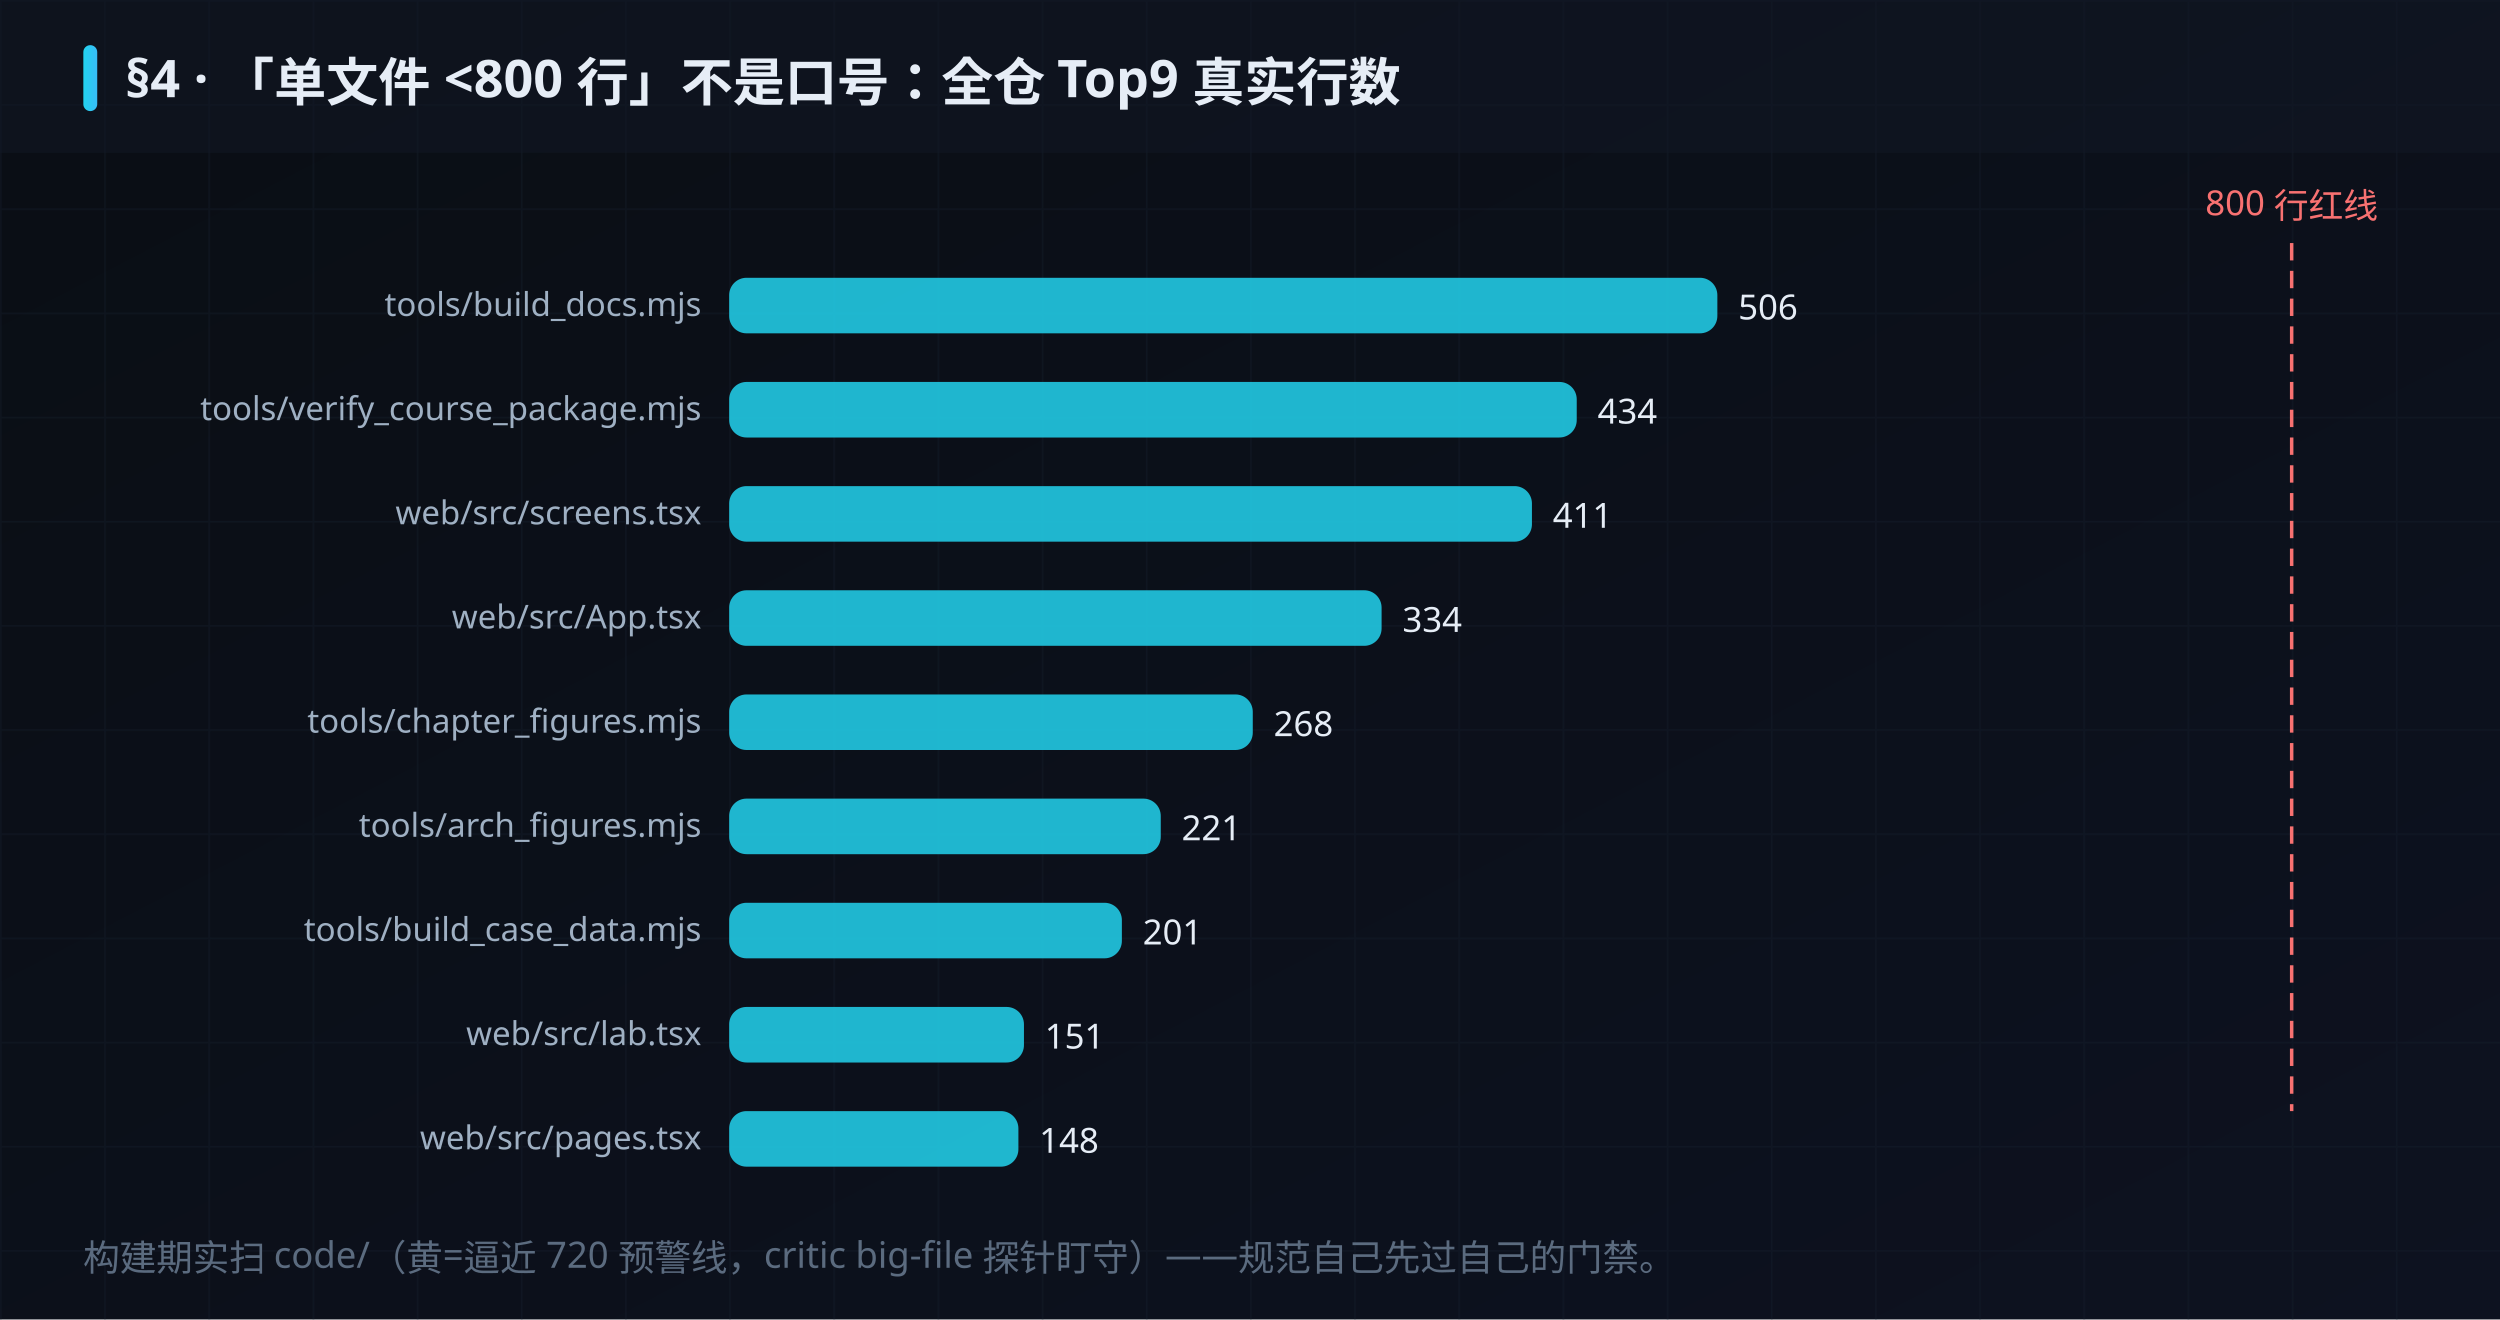
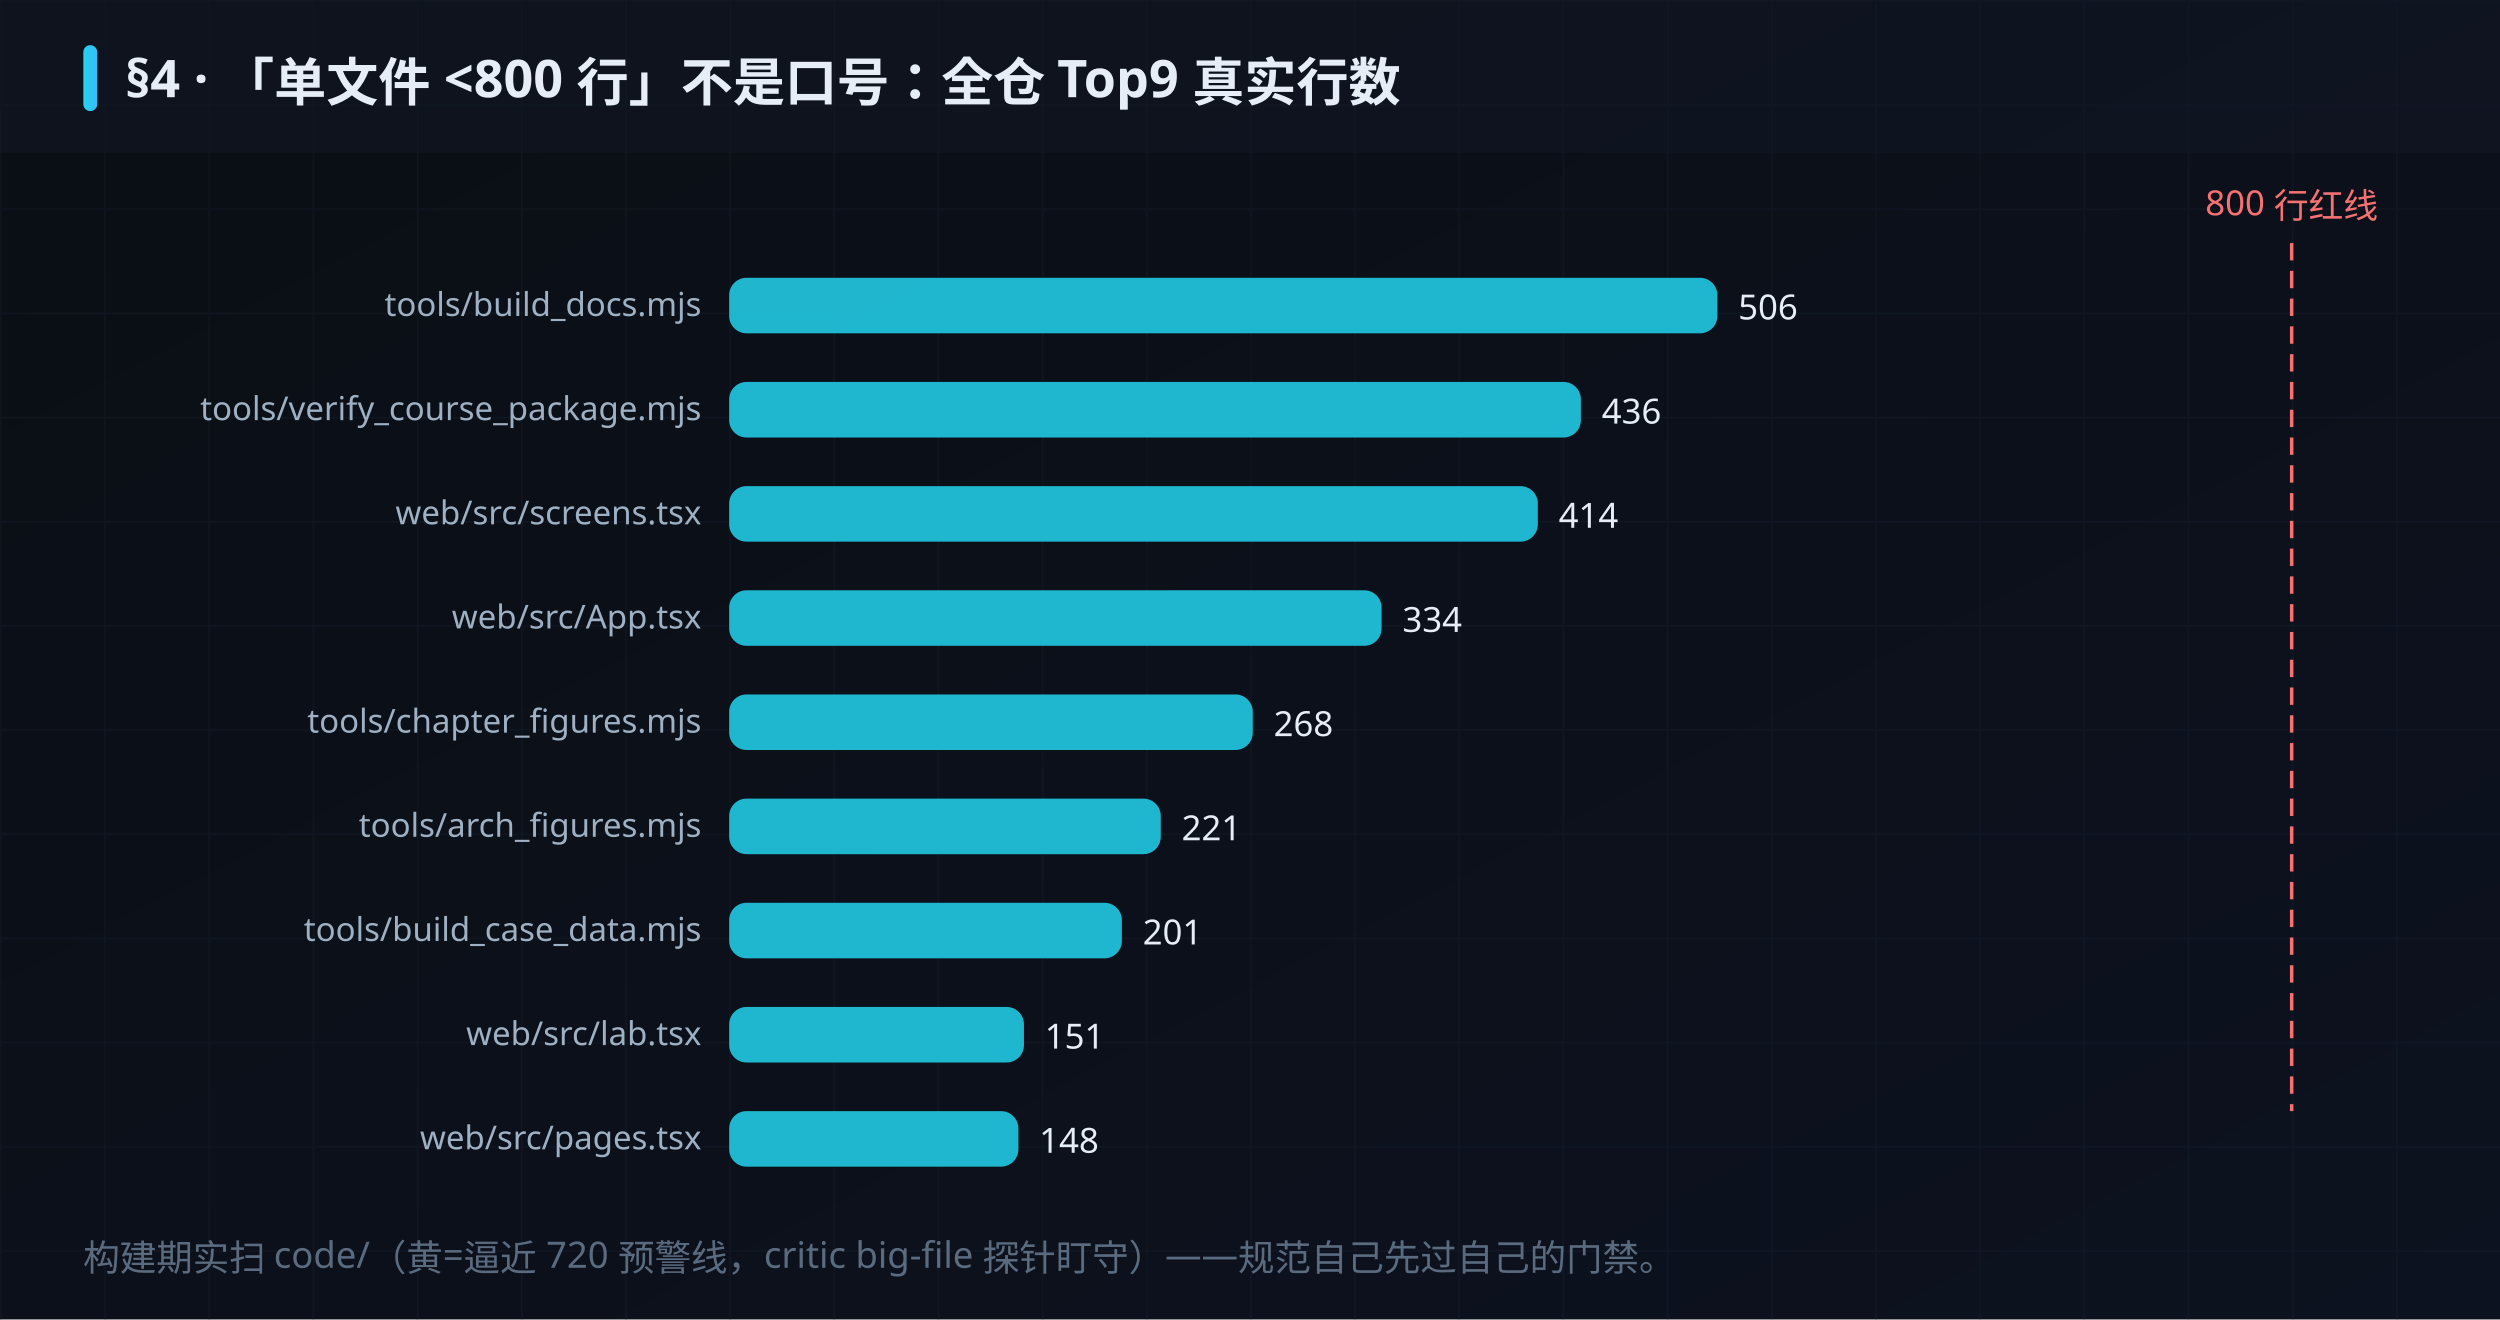
<svg xmlns="http://www.w3.org/2000/svg" viewBox="0 0 720 380" font-family="PingFang SC,Microsoft YaHei,sans-serif">
  <defs>
    <linearGradient id="dbg" x1="0" y1="0" x2="1" y2="1">
      <stop offset="0" stop-color="#0a0e14" />
      <stop offset="1" stop-color="#0d1220" />
    </linearGradient>
    <linearGradient id="dac" x1="0" y1="0" x2="1" y2="0">
      <stop offset="0" stop-color="#22d3ee" />
      <stop offset="1" stop-color="#38bdf8" />
    </linearGradient>
    <pattern id="dgrid" width="30" height="30" patternUnits="userSpaceOnUse">
      <path d="M30 0H0V30" fill="none" stroke="#16202e" stroke-width="1" />
    </pattern>
    <filter id="dsh" x="-20%" y="-20%" width="140%" height="140%">
      <feDropShadow dx="0" dy="1.5" stdDeviation="2.5" flood-color="#000" flood-opacity="0.35" />
    </filter>
  </defs>
  <rect width="720" height="380" fill="url(#dbg)" />
  <rect width="720" height="380" fill="url(#dgrid)" opacity="0.35" />
  <rect x="0" y="0" width="720" height="44" fill="#121826" opacity="0.5" />
  <rect x="24" y="13" width="4" height="19" rx="2" fill="url(#dac)" />
  <text x="36" y="28" font-size="15" font-weight="750" fill="#e6edf6">§4 · 「单文件 &lt;800 行」不是口号：全仓 Top9 真实行数</text>
  <text x="24" y="366" font-size="10.5" fill="#5b6b7f">构建期实扫 code/（黄=逼近 720 预警线，critic big-file 探针盯守）——规范自己先过自己的门禁。</text>
  <line x1="660" y1="70" x2="660" y2="320" stroke="#f87171" stroke-dasharray="5 3" />
  <text x="660" y="62" font-size="10" fill="#f87171" text-anchor="middle">800 行红线</text>
  <text x="202" y="91" font-size="9.5" fill="#9fb0c3" text-anchor="end">tools/build_docs.mjs</text>
  <rect x="210" y="80" width="284.6" height="16" rx="5" fill="#22d3ee" opacity="0.85" />
  <text x="500.6" y="92" font-size="10" fill="#e6edf6">506</text>
  <text x="202" y="121" font-size="9.5" fill="#9fb0c3" text-anchor="end">tools/verify_course_package.mjs</text>
-   <rect x="210" y="110" width="244.1" height="16" rx="5" fill="#22d3ee" opacity="0.85" />
-   <text x="460.1" y="122" font-size="10" fill="#e6edf6">434</text>
+   <rect x="210" y="110" width="245.3" height="16" rx="5" fill="#22d3ee" opacity="0.85" />
+   <text x="461.3" y="122" font-size="10" fill="#e6edf6">436</text>
  <text x="202" y="151" font-size="9.5" fill="#9fb0c3" text-anchor="end">web/src/screens.tsx</text>
-   <rect x="210" y="140" width="231.2" height="16" rx="5" fill="#22d3ee" opacity="0.85" />
-   <text x="447.2" y="152" font-size="10" fill="#e6edf6">411</text>
+   <rect x="210" y="140" width="232.9" height="16" rx="5" fill="#22d3ee" opacity="0.85" />
+   <text x="448.9" y="152" font-size="10" fill="#e6edf6">414</text>
  <text x="202" y="181" font-size="9.5" fill="#9fb0c3" text-anchor="end">web/src/App.tsx</text>
  <rect x="210" y="170" width="187.9" height="16" rx="5" fill="#22d3ee" opacity="0.85" />
  <text x="403.9" y="182" font-size="10" fill="#e6edf6">334</text>
  <text x="202" y="211" font-size="9.5" fill="#9fb0c3" text-anchor="end">tools/chapter_figures.mjs</text>
  <rect x="210" y="200" width="150.8" height="16" rx="5" fill="#22d3ee" opacity="0.85" />
  <text x="366.8" y="212" font-size="10" fill="#e6edf6">268</text>
  <text x="202" y="241" font-size="9.5" fill="#9fb0c3" text-anchor="end">tools/arch_figures.mjs</text>
  <rect x="210" y="230" width="124.3" height="16" rx="5" fill="#22d3ee" opacity="0.85" />
  <text x="340.3" y="242" font-size="10" fill="#e6edf6">221</text>
  <text x="202" y="271" font-size="9.5" fill="#9fb0c3" text-anchor="end">tools/build_case_data.mjs</text>
  <rect x="210" y="260" width="113.1" height="16" rx="5" fill="#22d3ee" opacity="0.85" />
  <text x="329.1" y="272" font-size="10" fill="#e6edf6">201</text>
  <text x="202" y="301" font-size="9.5" fill="#9fb0c3" text-anchor="end">web/src/lab.tsx</text>
  <rect x="210" y="290" width="84.9" height="16" rx="5" fill="#22d3ee" opacity="0.85" />
  <text x="300.9" y="302" font-size="10" fill="#e6edf6">151</text>
  <text x="202" y="331" font-size="9.5" fill="#9fb0c3" text-anchor="end">web/src/pages.tsx</text>
  <rect x="210" y="320" width="83.3" height="16" rx="5" fill="#22d3ee" opacity="0.85" />
  <text x="299.3" y="332" font-size="10" fill="#e6edf6">148</text>
</svg>
